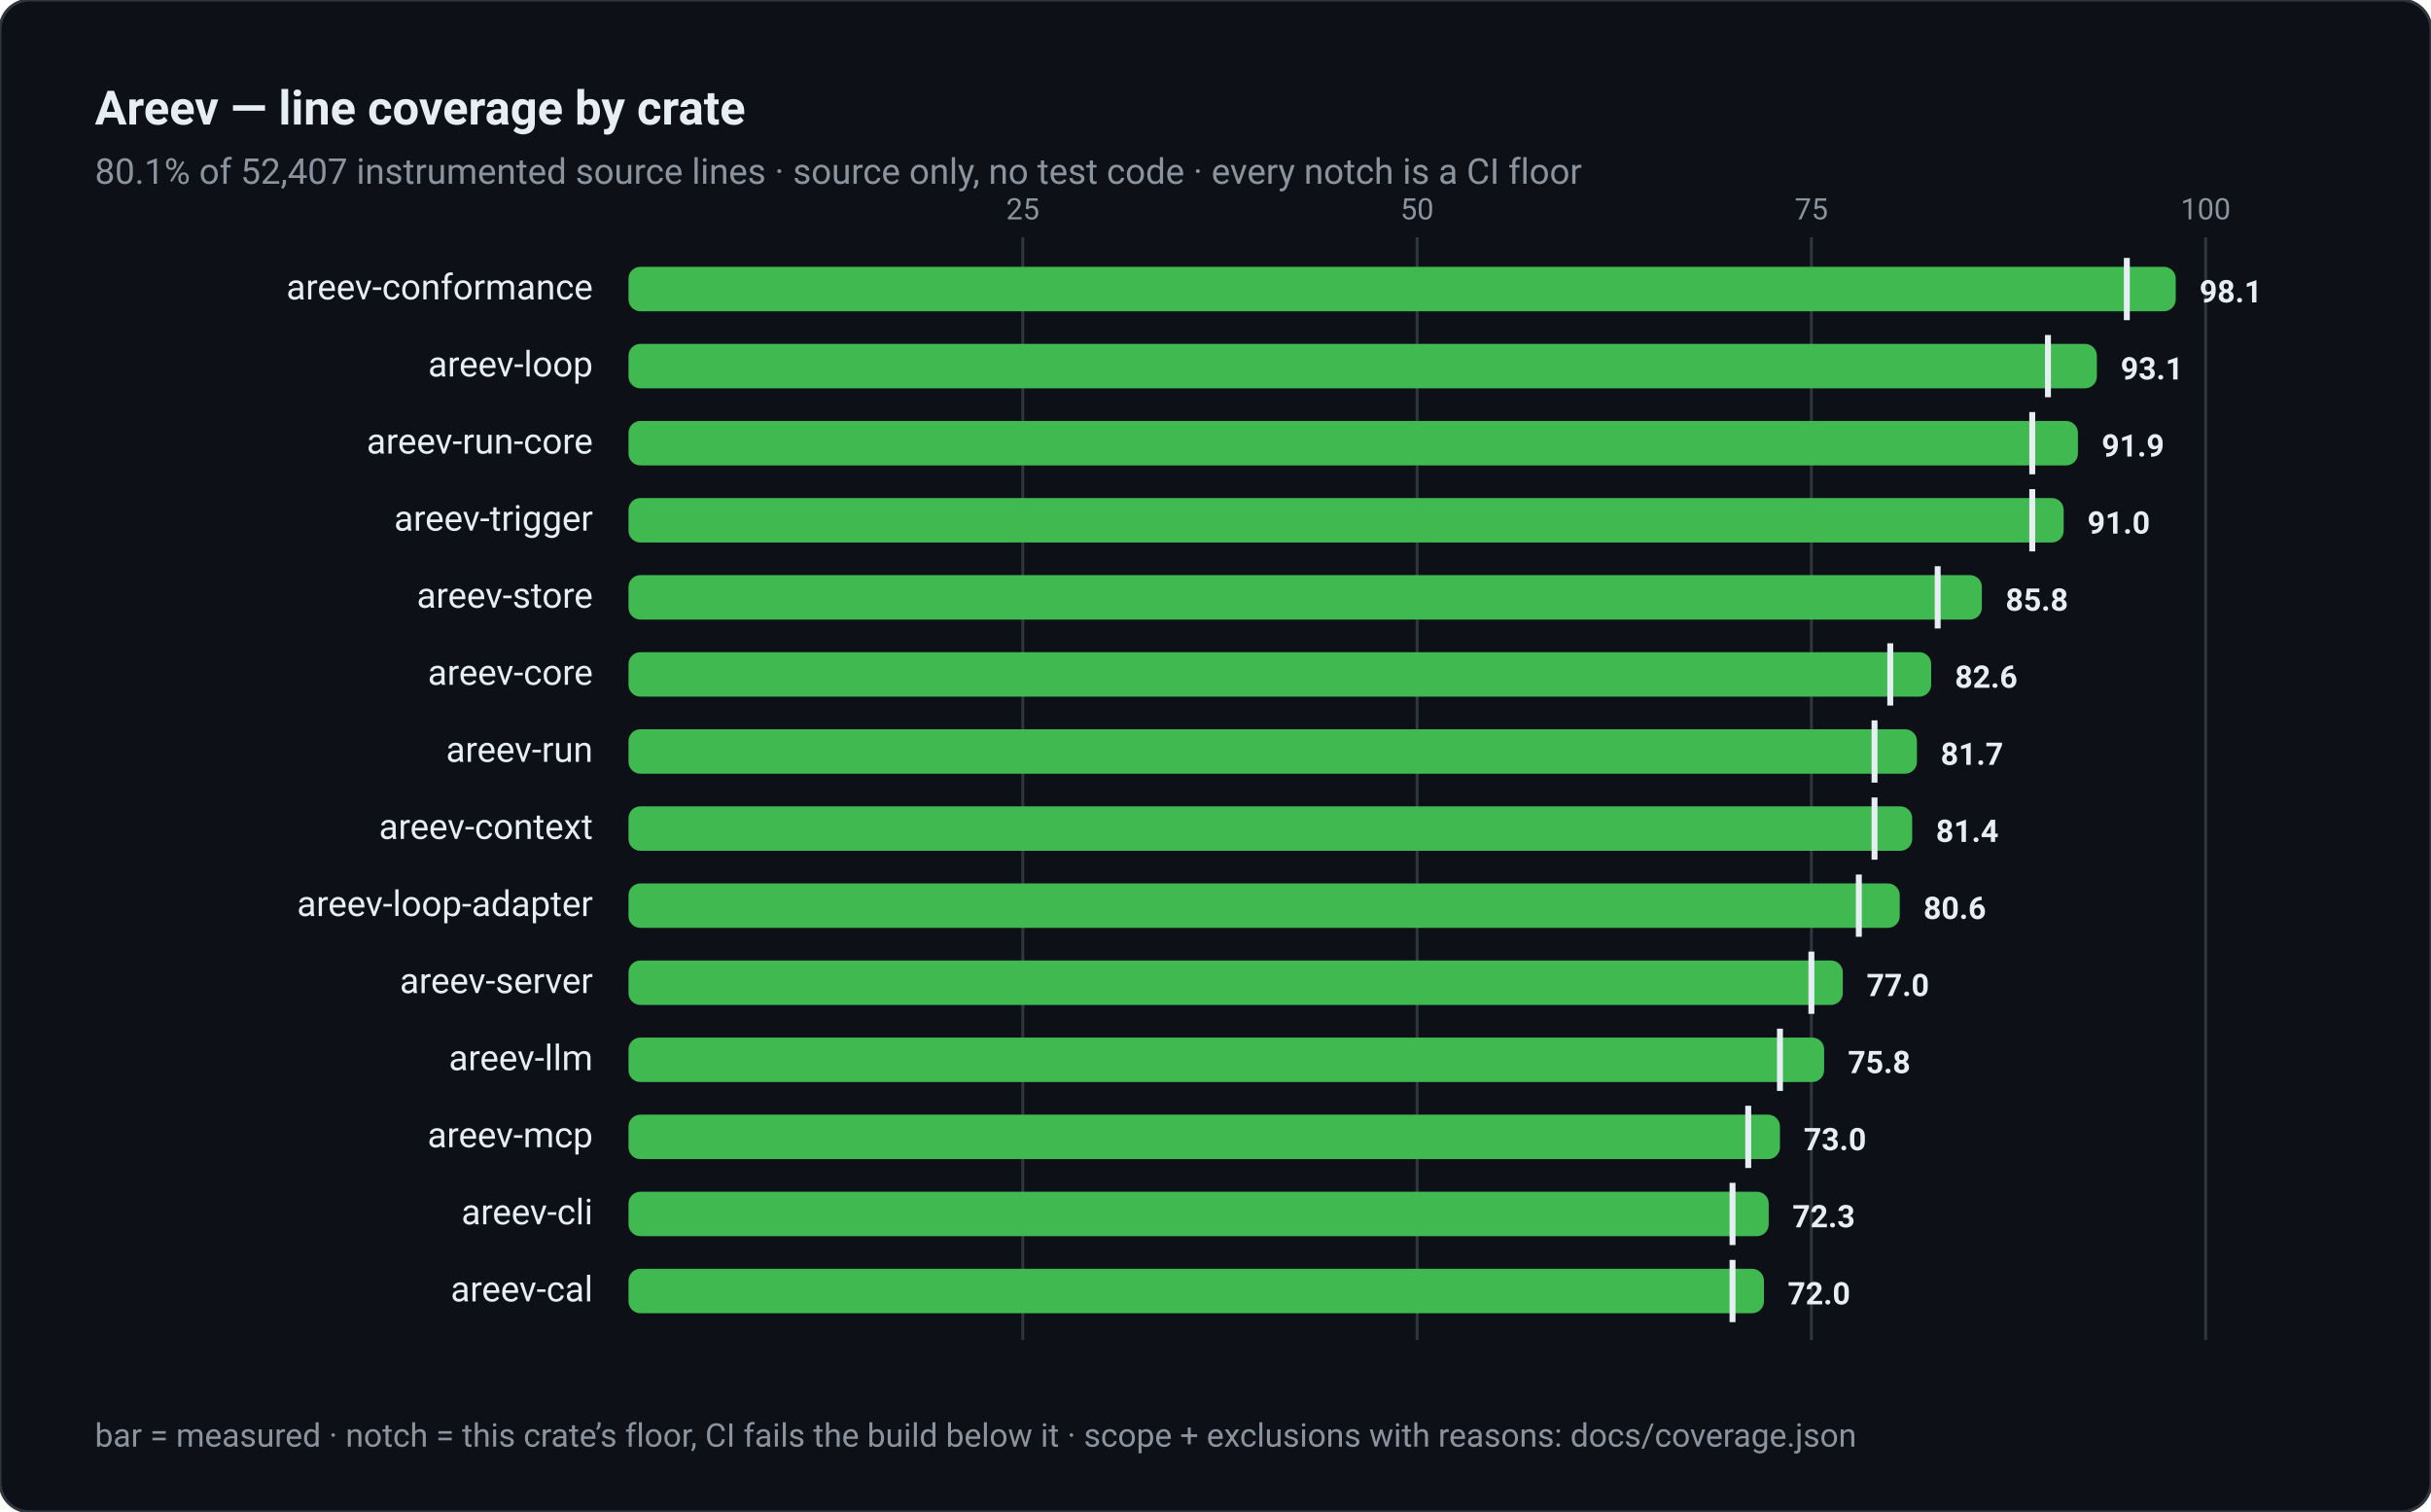
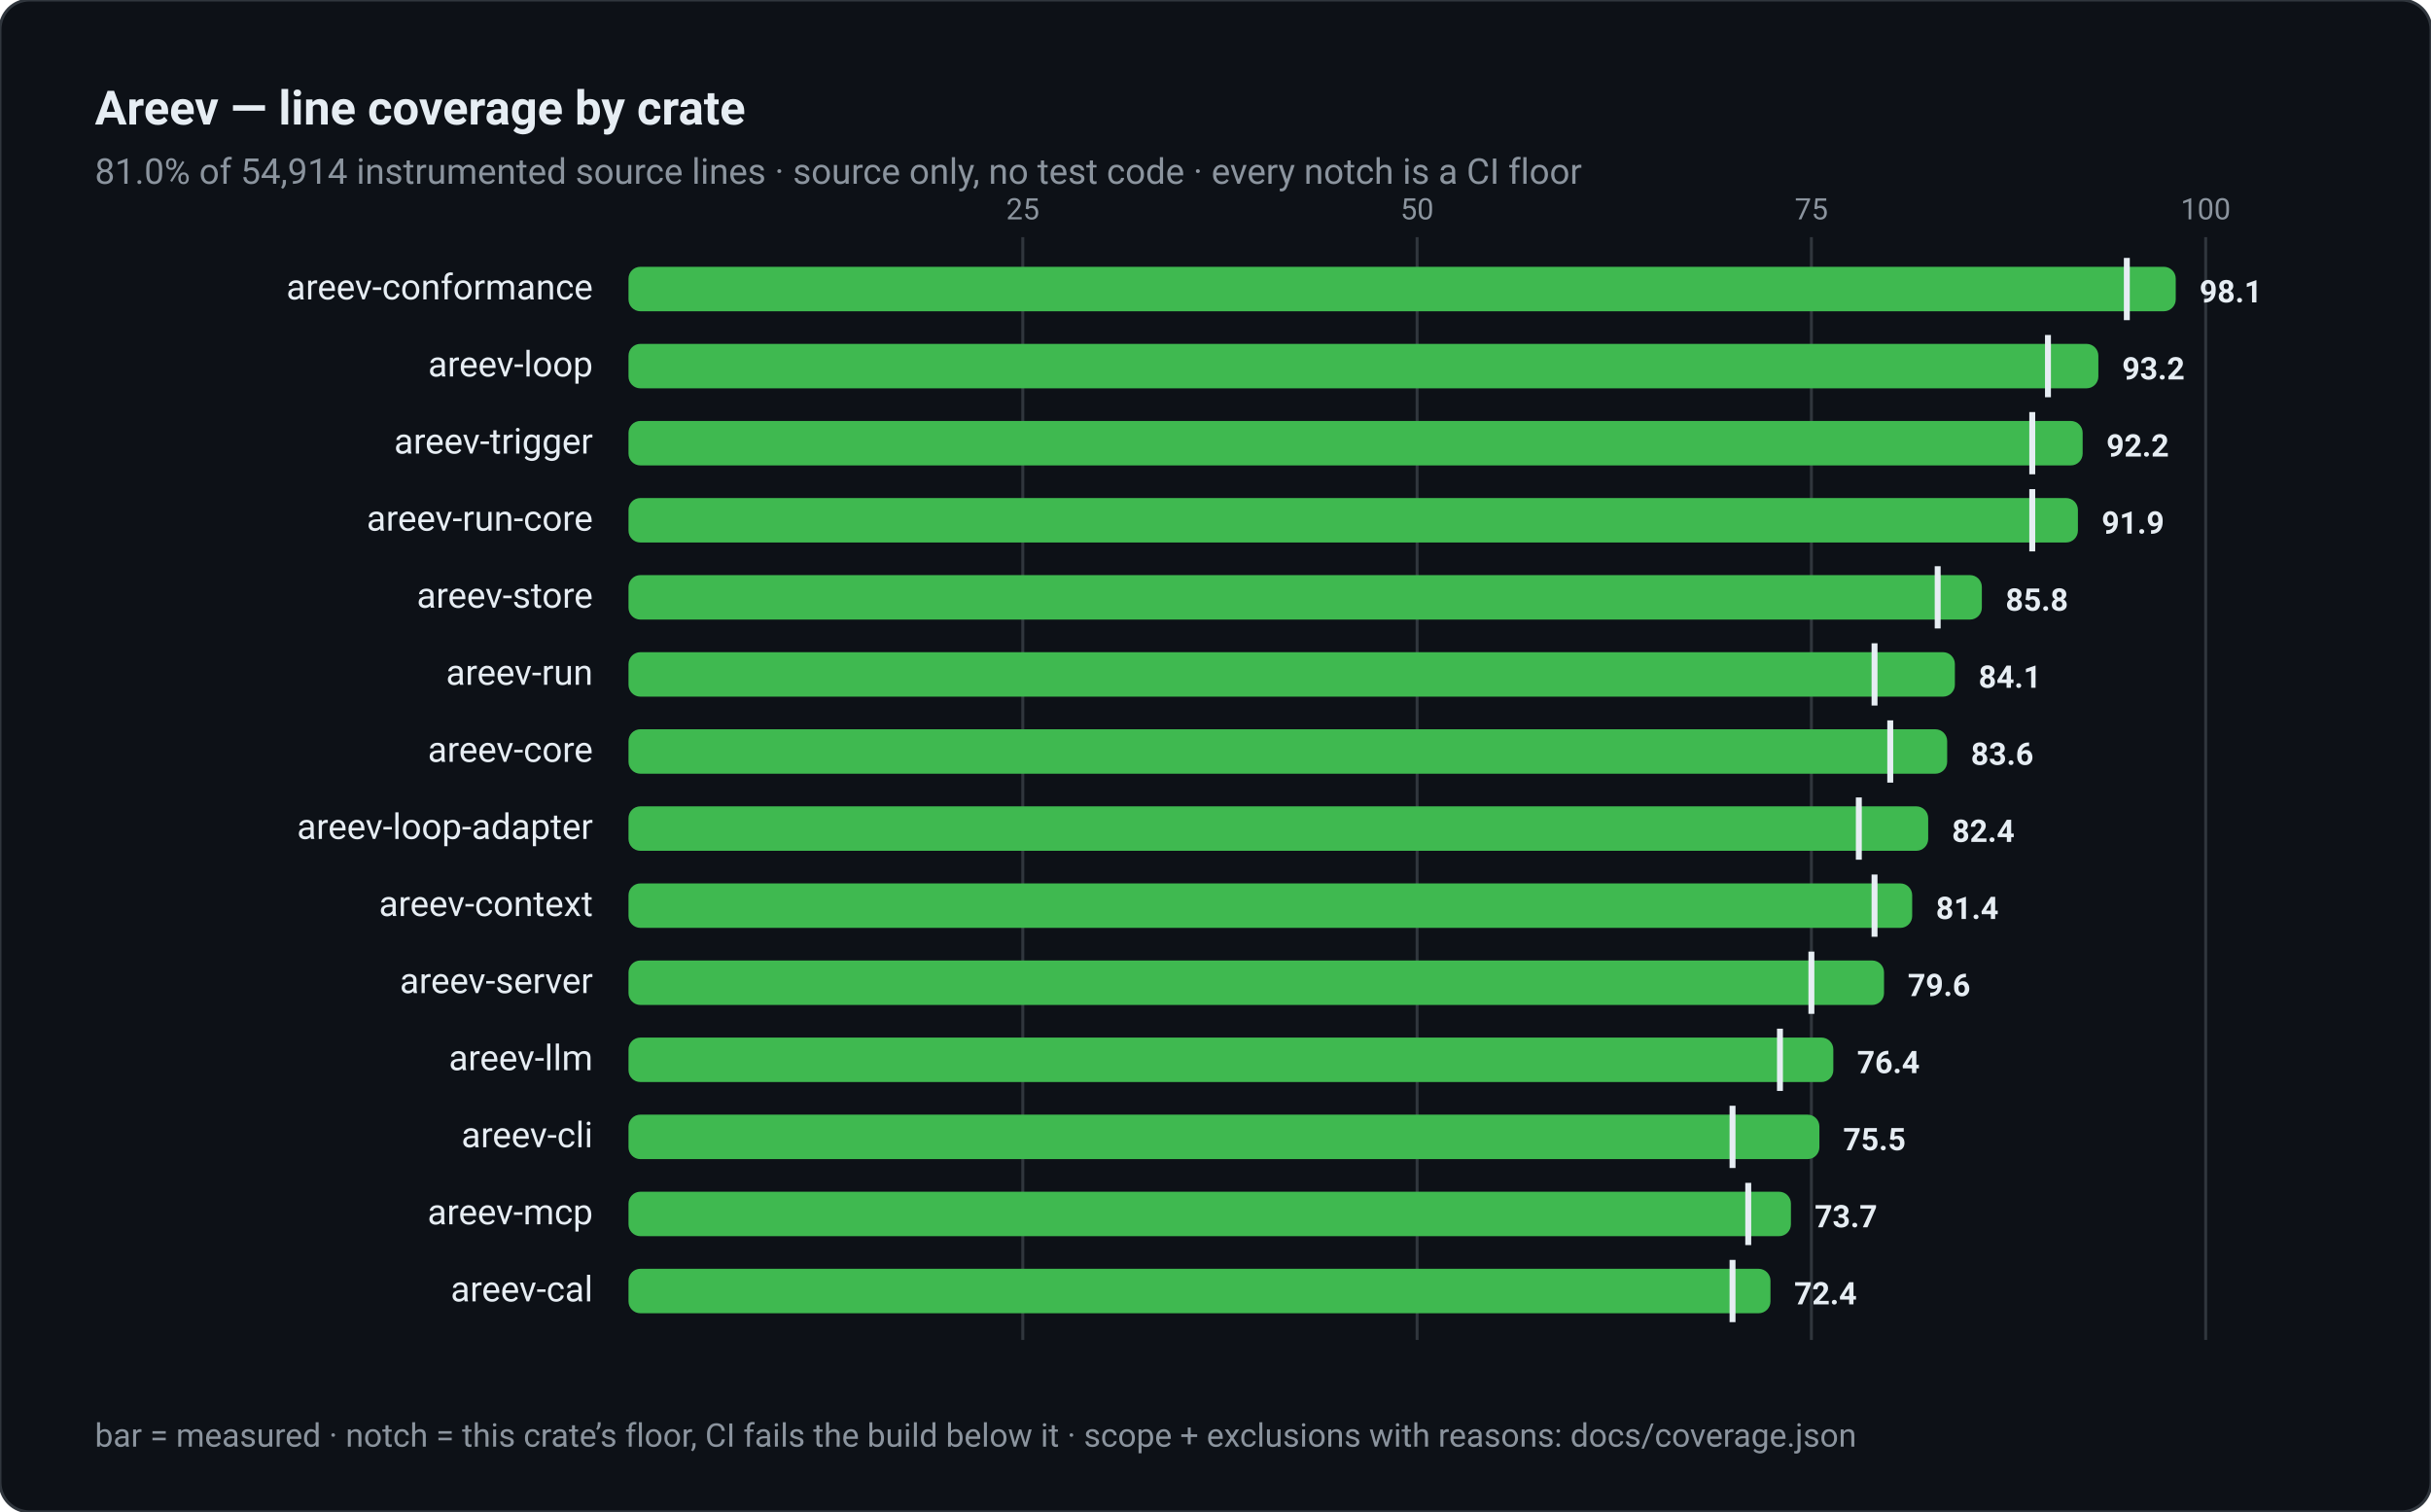
- <svg xmlns="http://www.w3.org/2000/svg" width="820" height="510" viewBox="0 0 820 510" role="img" aria-label="Areev line coverage by crate: 80.1% overall, each crate gated by its own CI floor">
+ <svg xmlns="http://www.w3.org/2000/svg" width="820" height="510" viewBox="0 0 820 510" role="img" aria-label="Areev line coverage by crate: 81.0% overall, each crate gated by its own CI floor">
  <style>text{font-family:ui-sans-serif,-apple-system,"Segoe UI",Roboto,Helvetica,Arial,sans-serif}.n{font-weight:700;font-variant-numeric:tabular-nums}.v{font-weight:600;font-variant-numeric:tabular-nums}</style>
  <rect width="820" height="510" rx="10" fill="#0d1117" stroke="#30363d" />
  <text x="32" y="42" class="n" font-size="16" fill="#e6edf3">Areev — line coverage by crate</text>
-   <text x="32" y="62" font-size="12" fill="#8b949e">80.1% of 52,407 instrumented source lines · source only, no test code · every notch is a CI floor</text>
+   <text x="32" y="62" font-size="12" fill="#8b949e">81.0% of 54,914 instrumented source lines · source only, no test code · every notch is a CI floor</text>
  <path d="M345.0 80V452" stroke="#30363d" stroke-width="1" />
  <text x="345.0" y="74" font-size="10" fill="#8b949e" text-anchor="middle">25</text>
  <path d="M478.0 80V452" stroke="#30363d" stroke-width="1" />
  <text x="478.0" y="74" font-size="10" fill="#8b949e" text-anchor="middle">50</text>
  <path d="M611.0 80V452" stroke="#30363d" stroke-width="1" />
  <text x="611.0" y="74" font-size="10" fill="#8b949e" text-anchor="middle">75</text>
  <path d="M744.0 80V452" stroke="#30363d" stroke-width="1" />
  <text x="744.0" y="74" font-size="10" fill="#8b949e" text-anchor="middle">100</text>
  <text x="200" y="101" font-size="12" fill="#e6edf3" text-anchor="end">areev-conformance</text>
  <rect x="212" y="90" width="521.9" height="15" rx="4" fill="#3fb950" />
  <rect x="716.4" y="87" width="2" height="21" fill="#e6edf3" />
  <text x="741.9" y="102" class="v" font-size="10.5" fill="#e6edf3">98.1</text>
  <text x="200" y="127" font-size="12" fill="#e6edf3" text-anchor="end">areev-loop</text>
-   <rect x="212" y="116" width="495.3" height="15" rx="4" fill="#3fb950" />
+   <rect x="212" y="116" width="495.8" height="15" rx="4" fill="#3fb950" />
  <rect x="689.8" y="113" width="2" height="21" fill="#e6edf3" />
-   <text x="715.3" y="128" class="v" font-size="10.5" fill="#e6edf3">93.1</text>
-   <text x="200" y="153" font-size="12" fill="#e6edf3" text-anchor="end">areev-run-core</text>
-   <rect x="212" y="142" width="488.9" height="15" rx="4" fill="#3fb950" />
+   <text x="715.8" y="128" class="v" font-size="10.5" fill="#e6edf3">93.2</text>
+   <text x="200" y="153" font-size="12" fill="#e6edf3" text-anchor="end">areev-trigger</text>
+   <rect x="212" y="142" width="490.5" height="15" rx="4" fill="#3fb950" />
  <rect x="684.5" y="139" width="2" height="21" fill="#e6edf3" />
-   <text x="708.9" y="154" class="v" font-size="10.5" fill="#e6edf3">91.9</text>
-   <text x="200" y="179" font-size="12" fill="#e6edf3" text-anchor="end">areev-trigger</text>
-   <rect x="212" y="168" width="484.1" height="15" rx="4" fill="#3fb950" />
+   <text x="710.5" y="154" class="v" font-size="10.5" fill="#e6edf3">92.2</text>
+   <text x="200" y="179" font-size="12" fill="#e6edf3" text-anchor="end">areev-run-core</text>
+   <rect x="212" y="168" width="488.9" height="15" rx="4" fill="#3fb950" />
  <rect x="684.5" y="165" width="2" height="21" fill="#e6edf3" />
-   <text x="704.1" y="180" class="v" font-size="10.5" fill="#e6edf3">91.0</text>
+   <text x="708.9" y="180" class="v" font-size="10.5" fill="#e6edf3">91.9</text>
  <text x="200" y="205" font-size="12" fill="#e6edf3" text-anchor="end">areev-store</text>
  <rect x="212" y="194" width="456.5" height="15" rx="4" fill="#3fb950" />
  <rect x="652.6" y="191" width="2" height="21" fill="#e6edf3" />
  <text x="676.5" y="206" class="v" font-size="10.5" fill="#e6edf3">85.8</text>
-   <text x="200" y="231" font-size="12" fill="#e6edf3" text-anchor="end">areev-core</text>
-   <rect x="212" y="220" width="439.4" height="15" rx="4" fill="#3fb950" />
-   <rect x="636.6" y="217" width="2" height="21" fill="#e6edf3" />
-   <text x="659.4" y="232" class="v" font-size="10.5" fill="#e6edf3">82.6</text>
-   <text x="200" y="257" font-size="12" fill="#e6edf3" text-anchor="end">areev-run</text>
-   <rect x="212" y="246" width="434.6" height="15" rx="4" fill="#3fb950" />
-   <rect x="631.3" y="243" width="2" height="21" fill="#e6edf3" />
-   <text x="654.6" y="258" class="v" font-size="10.5" fill="#e6edf3">81.7</text>
-   <text x="200" y="283" font-size="12" fill="#e6edf3" text-anchor="end">areev-context</text>
-   <rect x="212" y="272" width="433.0" height="15" rx="4" fill="#3fb950" />
-   <rect x="631.3" y="269" width="2" height="21" fill="#e6edf3" />
-   <text x="653.0" y="284" class="v" font-size="10.5" fill="#e6edf3">81.4</text>
-   <text x="200" y="309" font-size="12" fill="#e6edf3" text-anchor="end">areev-loop-adapter</text>
-   <rect x="212" y="298" width="428.8" height="15" rx="4" fill="#3fb950" />
-   <rect x="626.0" y="295" width="2" height="21" fill="#e6edf3" />
-   <text x="648.8" y="310" class="v" font-size="10.5" fill="#e6edf3">80.6</text>
+   <text x="200" y="231" font-size="12" fill="#e6edf3" text-anchor="end">areev-run</text>
+   <rect x="212" y="220" width="447.4" height="15" rx="4" fill="#3fb950" />
+   <rect x="631.3" y="217" width="2" height="21" fill="#e6edf3" />
+   <text x="667.4" y="232" class="v" font-size="10.5" fill="#e6edf3">84.1</text>
+   <text x="200" y="257" font-size="12" fill="#e6edf3" text-anchor="end">areev-core</text>
+   <rect x="212" y="246" width="444.8" height="15" rx="4" fill="#3fb950" />
+   <rect x="636.6" y="243" width="2" height="21" fill="#e6edf3" />
+   <text x="664.8" y="258" class="v" font-size="10.5" fill="#e6edf3">83.6</text>
+   <text x="200" y="283" font-size="12" fill="#e6edf3" text-anchor="end">areev-loop-adapter</text>
+   <rect x="212" y="272" width="438.4" height="15" rx="4" fill="#3fb950" />
+   <rect x="626.0" y="269" width="2" height="21" fill="#e6edf3" />
+   <text x="658.4" y="284" class="v" font-size="10.5" fill="#e6edf3">82.4</text>
+   <text x="200" y="309" font-size="12" fill="#e6edf3" text-anchor="end">areev-context</text>
+   <rect x="212" y="298" width="433.0" height="15" rx="4" fill="#3fb950" />
+   <rect x="631.3" y="295" width="2" height="21" fill="#e6edf3" />
+   <text x="653.0" y="310" class="v" font-size="10.5" fill="#e6edf3">81.4</text>
  <text x="200" y="335" font-size="12" fill="#e6edf3" text-anchor="end">areev-server</text>
-   <rect x="212" y="324" width="409.6" height="15" rx="4" fill="#3fb950" />
+   <rect x="212" y="324" width="423.5" height="15" rx="4" fill="#3fb950" />
  <rect x="610.0" y="321" width="2" height="21" fill="#e6edf3" />
-   <text x="629.6" y="336" class="v" font-size="10.5" fill="#e6edf3">77.0</text>
+   <text x="643.5" y="336" class="v" font-size="10.5" fill="#e6edf3">79.6</text>
  <text x="200" y="361" font-size="12" fill="#e6edf3" text-anchor="end">areev-llm</text>
-   <rect x="212" y="350" width="403.3" height="15" rx="4" fill="#3fb950" />
+   <rect x="212" y="350" width="406.4" height="15" rx="4" fill="#3fb950" />
  <rect x="599.4" y="347" width="2" height="21" fill="#e6edf3" />
-   <text x="623.3" y="362" class="v" font-size="10.5" fill="#e6edf3">75.8</text>
-   <text x="200" y="387" font-size="12" fill="#e6edf3" text-anchor="end">areev-mcp</text>
-   <rect x="212" y="376" width="388.4" height="15" rx="4" fill="#3fb950" />
-   <rect x="588.7" y="373" width="2" height="21" fill="#e6edf3" />
-   <text x="608.4" y="388" class="v" font-size="10.5" fill="#e6edf3">73.0</text>
-   <text x="200" y="413" font-size="12" fill="#e6edf3" text-anchor="end">areev-cli</text>
-   <rect x="212" y="402" width="384.6" height="15" rx="4" fill="#3fb950" />
-   <rect x="583.4" y="399" width="2" height="21" fill="#e6edf3" />
-   <text x="604.6" y="414" class="v" font-size="10.5" fill="#e6edf3">72.3</text>
+   <text x="626.4" y="362" class="v" font-size="10.5" fill="#e6edf3">76.4</text>
+   <text x="200" y="387" font-size="12" fill="#e6edf3" text-anchor="end">areev-cli</text>
+   <rect x="212" y="376" width="401.7" height="15" rx="4" fill="#3fb950" />
+   <rect x="583.4" y="373" width="2" height="21" fill="#e6edf3" />
+   <text x="621.7" y="388" class="v" font-size="10.5" fill="#e6edf3">75.5</text>
+   <text x="200" y="413" font-size="12" fill="#e6edf3" text-anchor="end">areev-mcp</text>
+   <rect x="212" y="402" width="392.1" height="15" rx="4" fill="#3fb950" />
+   <rect x="588.7" y="399" width="2" height="21" fill="#e6edf3" />
+   <text x="612.1" y="414" class="v" font-size="10.5" fill="#e6edf3">73.7</text>
  <text x="200" y="439" font-size="12" fill="#e6edf3" text-anchor="end">areev-cal</text>
-   <rect x="212" y="428" width="383.0" height="15" rx="4" fill="#3fb950" />
+   <rect x="212" y="428" width="385.2" height="15" rx="4" fill="#3fb950" />
  <rect x="583.4" y="425" width="2" height="21" fill="#e6edf3" />
-   <text x="603.0" y="440" class="v" font-size="10.5" fill="#e6edf3">72.0</text>
+   <text x="605.2" y="440" class="v" font-size="10.5" fill="#e6edf3">72.4</text>
  <text x="32" y="488" font-size="11" fill="#8b949e">bar = measured · notch = this crate’s floor, CI fails the build below it · scope + exclusions with reasons: docs/coverage.json</text>
</svg>
